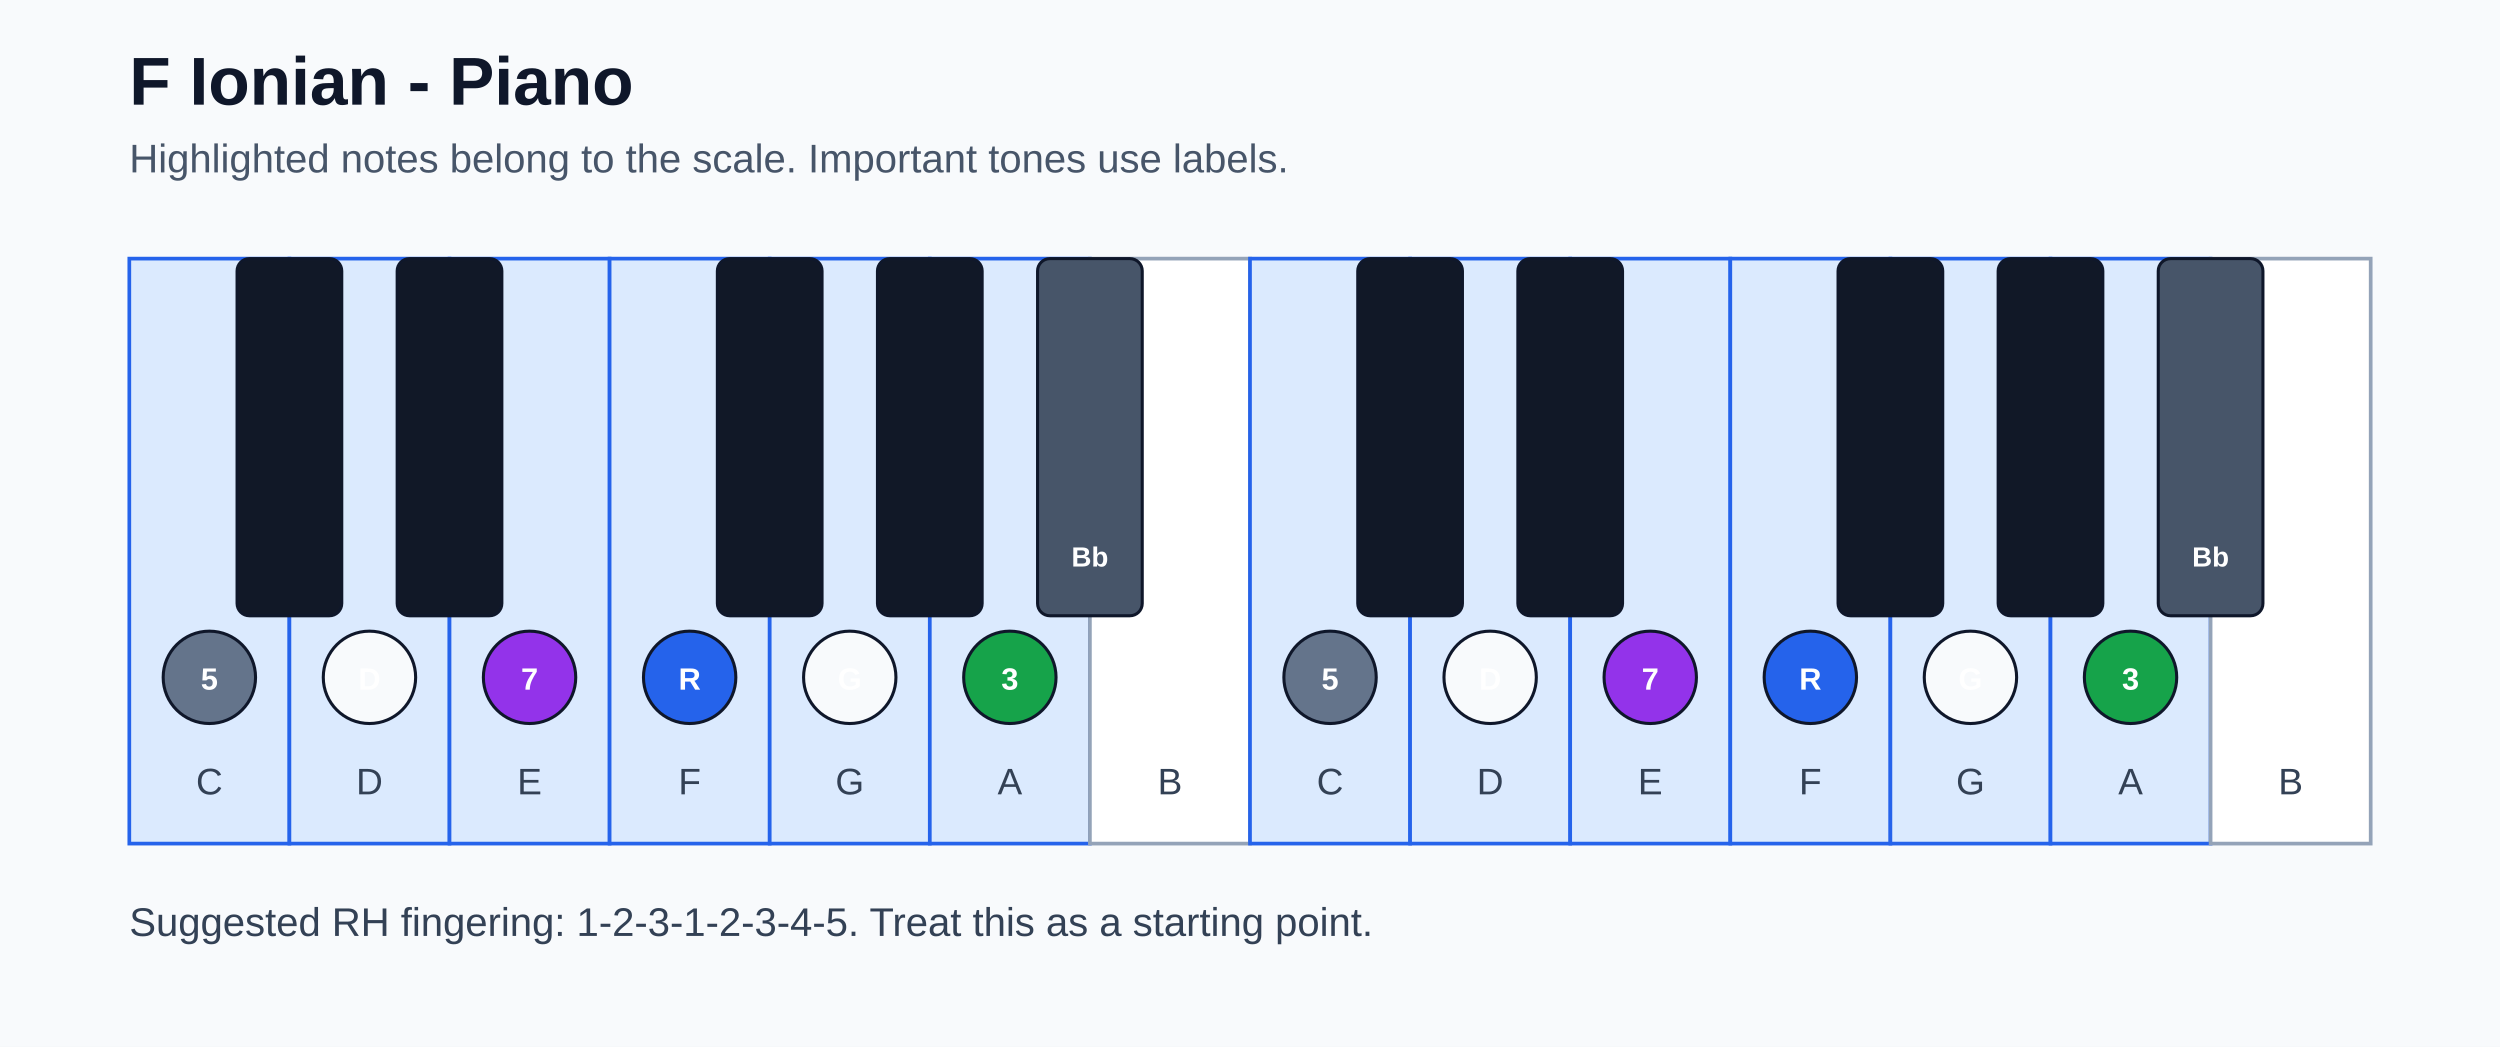
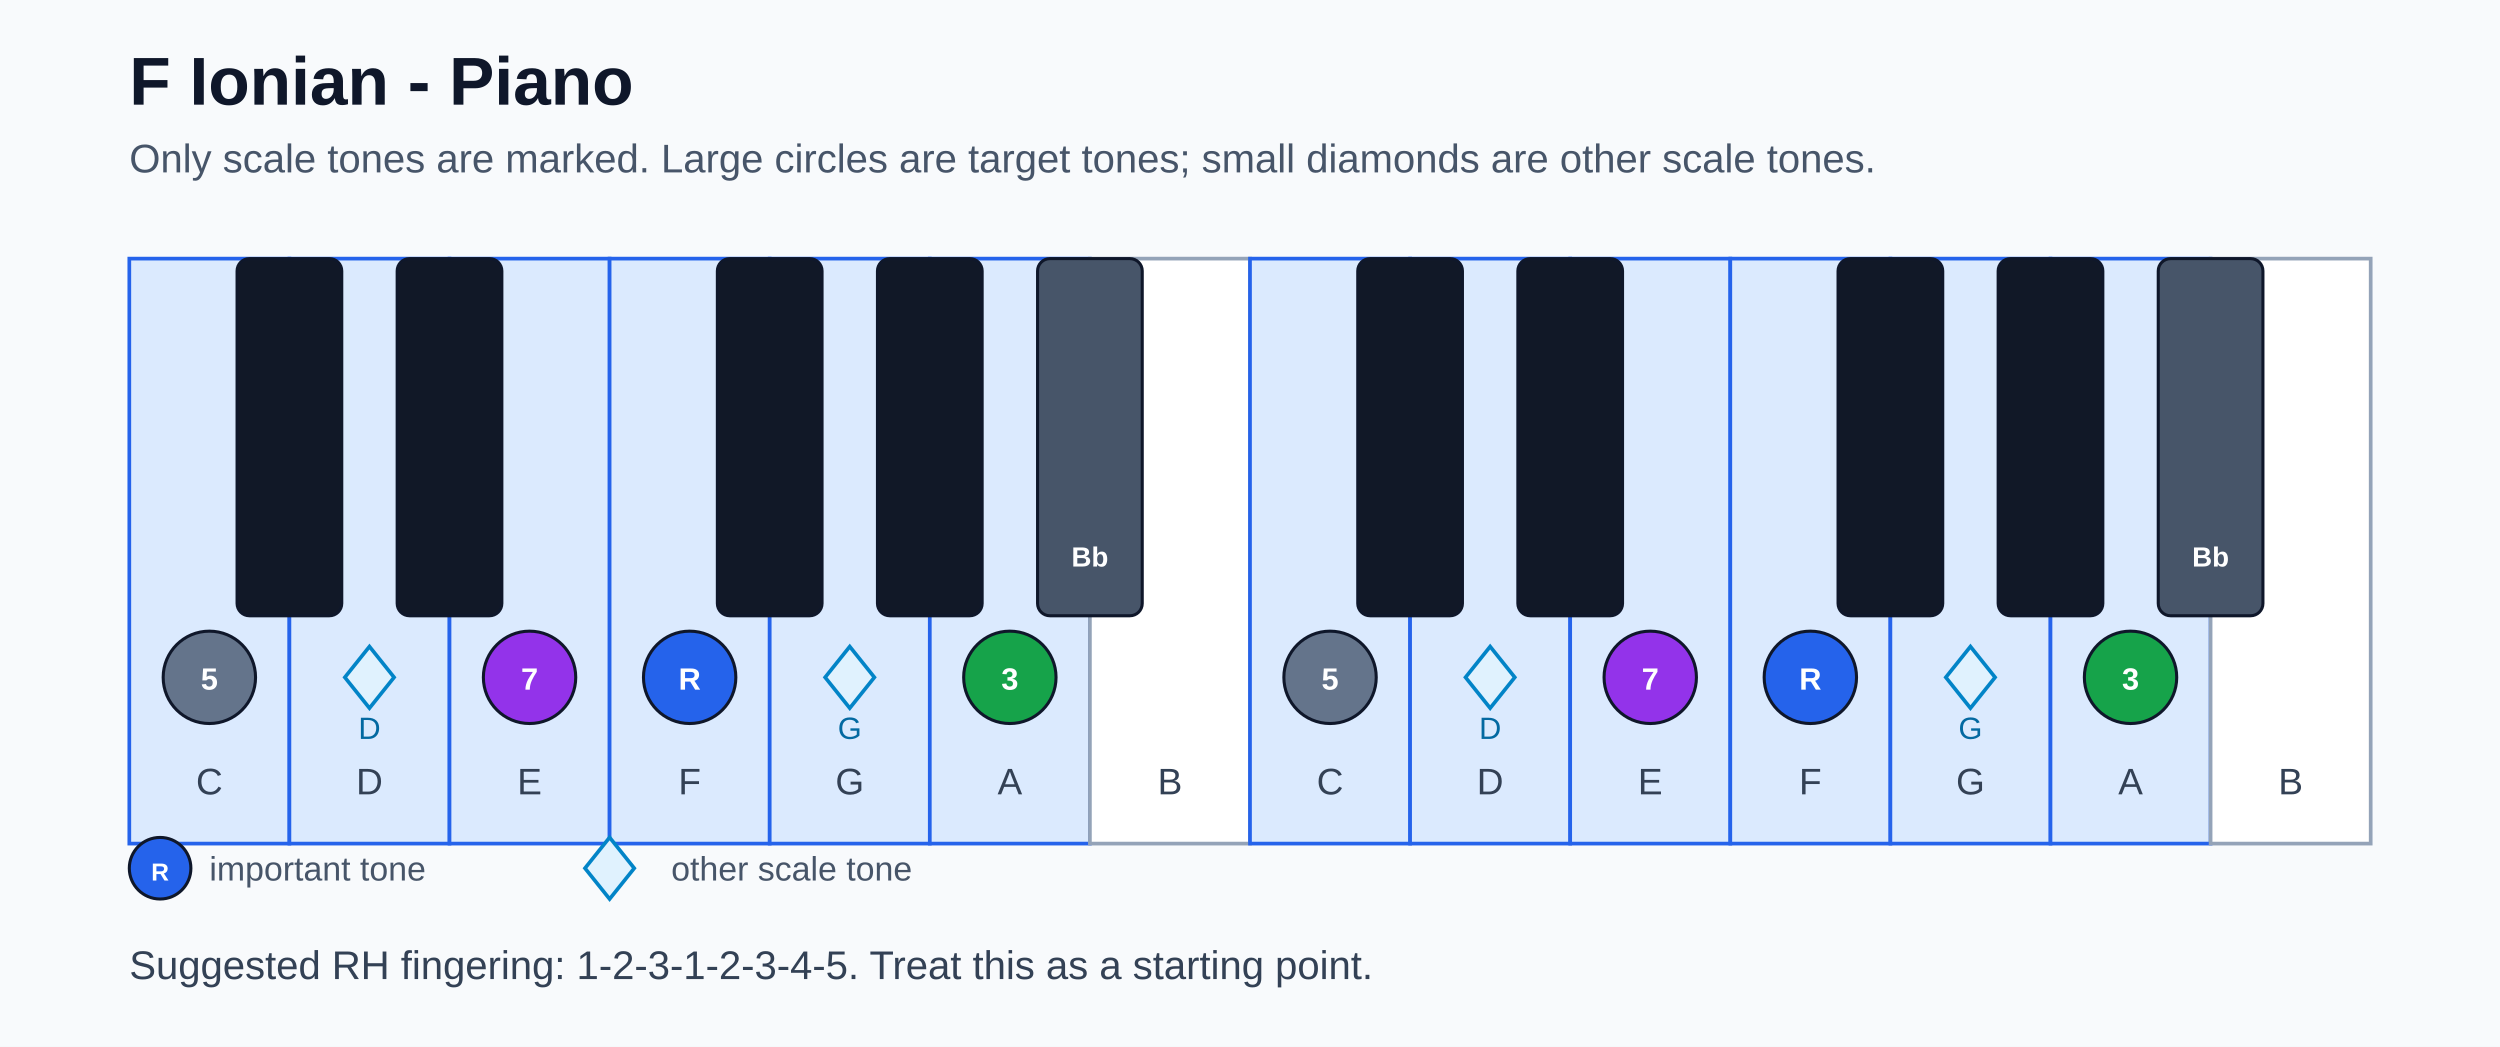
<svg xmlns="http://www.w3.org/2000/svg" width="812" height="340" viewBox="0 0 812 340">
  <rect width="100%" height="100%" fill="#f8fafc" />
  <text x="42" y="34" font-family="Arial, sans-serif" font-size="22" font-weight="700" fill="#0f172a">F Ionian - Piano</text>
-   <text x="42" y="56" font-family="Arial, sans-serif" font-size="13" fill="#475569">Highlighted notes belong to the scale. Important tones use labels.</text>
+   <text x="42" y="56" font-family="Arial, sans-serif" font-size="13" fill="#475569">Only scale tones are marked. Large circles are target tones; small diamonds are other scale tones.</text>
  <rect x="42" y="84" width="52" height="190" fill="#dbeafe" stroke="#2563eb" stroke-width="1.2" />
  <text x="68.0" y="258" text-anchor="middle" font-family="Arial, sans-serif" font-size="12" fill="#334155">C</text>
  <circle cx="68.0" cy="220" r="15" fill="#64748b" stroke="#0f172a" stroke-width="1" />
  <text x="68.0" y="224" text-anchor="middle" font-family="Arial, sans-serif" font-size="10" font-weight="700" fill="#ffffff">5</text>
  <rect x="94" y="84" width="52" height="190" fill="#dbeafe" stroke="#2563eb" stroke-width="1.2" />
  <text x="120.0" y="258" text-anchor="middle" font-family="Arial, sans-serif" font-size="12" fill="#334155">D</text>
-   <circle cx="120.0" cy="220" r="15" fill="#f8fafc" stroke="#0f172a" stroke-width="1" />
-   <text x="120.0" y="224" text-anchor="middle" font-family="Arial, sans-serif" font-size="10" font-weight="700" fill="#ffffff">D</text>
+   <polygon points="120.0,210 128.0,220 120.0,230 112.0,220" fill="#e0f2fe" stroke="#0284c7" stroke-width="1.2" />
+   <text x="120.0" y="240" text-anchor="middle" font-family="Arial, sans-serif" font-size="10" fill="#0369a1">D</text>
  <rect x="146" y="84" width="52" height="190" fill="#dbeafe" stroke="#2563eb" stroke-width="1.2" />
  <text x="172.0" y="258" text-anchor="middle" font-family="Arial, sans-serif" font-size="12" fill="#334155">E</text>
  <circle cx="172.0" cy="220" r="15" fill="#9333ea" stroke="#0f172a" stroke-width="1" />
  <text x="172.0" y="224" text-anchor="middle" font-family="Arial, sans-serif" font-size="10" font-weight="700" fill="#ffffff">7</text>
  <rect x="198" y="84" width="52" height="190" fill="#dbeafe" stroke="#2563eb" stroke-width="1.2" />
  <text x="224.0" y="258" text-anchor="middle" font-family="Arial, sans-serif" font-size="12" fill="#334155">F</text>
  <circle cx="224.0" cy="220" r="15" fill="#2563eb" stroke="#0f172a" stroke-width="1" />
  <text x="224.0" y="224" text-anchor="middle" font-family="Arial, sans-serif" font-size="10" font-weight="700" fill="#ffffff">R</text>
  <rect x="250" y="84" width="52" height="190" fill="#dbeafe" stroke="#2563eb" stroke-width="1.2" />
  <text x="276.0" y="258" text-anchor="middle" font-family="Arial, sans-serif" font-size="12" fill="#334155">G</text>
-   <circle cx="276.0" cy="220" r="15" fill="#f8fafc" stroke="#0f172a" stroke-width="1" />
-   <text x="276.0" y="224" text-anchor="middle" font-family="Arial, sans-serif" font-size="10" font-weight="700" fill="#ffffff">G</text>
+   <polygon points="276.0,210 284.0,220 276.0,230 268.0,220" fill="#e0f2fe" stroke="#0284c7" stroke-width="1.2" />
+   <text x="276.0" y="240" text-anchor="middle" font-family="Arial, sans-serif" font-size="10" fill="#0369a1">G</text>
  <rect x="302" y="84" width="52" height="190" fill="#dbeafe" stroke="#2563eb" stroke-width="1.2" />
  <text x="328.0" y="258" text-anchor="middle" font-family="Arial, sans-serif" font-size="12" fill="#334155">A</text>
  <circle cx="328.0" cy="220" r="15" fill="#16a34a" stroke="#0f172a" stroke-width="1" />
  <text x="328.0" y="224" text-anchor="middle" font-family="Arial, sans-serif" font-size="10" font-weight="700" fill="#ffffff">3</text>
  <rect x="354" y="84" width="52" height="190" fill="#ffffff" stroke="#94a3b8" stroke-width="1.2" />
  <text x="380.0" y="258" text-anchor="middle" font-family="Arial, sans-serif" font-size="12" fill="#334155">B</text>
  <rect x="406" y="84" width="52" height="190" fill="#dbeafe" stroke="#2563eb" stroke-width="1.2" />
  <text x="432.0" y="258" text-anchor="middle" font-family="Arial, sans-serif" font-size="12" fill="#334155">C</text>
  <circle cx="432.0" cy="220" r="15" fill="#64748b" stroke="#0f172a" stroke-width="1" />
  <text x="432.0" y="224" text-anchor="middle" font-family="Arial, sans-serif" font-size="10" font-weight="700" fill="#ffffff">5</text>
  <rect x="458" y="84" width="52" height="190" fill="#dbeafe" stroke="#2563eb" stroke-width="1.2" />
  <text x="484.0" y="258" text-anchor="middle" font-family="Arial, sans-serif" font-size="12" fill="#334155">D</text>
-   <circle cx="484.0" cy="220" r="15" fill="#f8fafc" stroke="#0f172a" stroke-width="1" />
-   <text x="484.0" y="224" text-anchor="middle" font-family="Arial, sans-serif" font-size="10" font-weight="700" fill="#ffffff">D</text>
+   <polygon points="484.0,210 492.0,220 484.0,230 476.0,220" fill="#e0f2fe" stroke="#0284c7" stroke-width="1.2" />
+   <text x="484.0" y="240" text-anchor="middle" font-family="Arial, sans-serif" font-size="10" fill="#0369a1">D</text>
  <rect x="510" y="84" width="52" height="190" fill="#dbeafe" stroke="#2563eb" stroke-width="1.2" />
  <text x="536.0" y="258" text-anchor="middle" font-family="Arial, sans-serif" font-size="12" fill="#334155">E</text>
  <circle cx="536.0" cy="220" r="15" fill="#9333ea" stroke="#0f172a" stroke-width="1" />
  <text x="536.0" y="224" text-anchor="middle" font-family="Arial, sans-serif" font-size="10" font-weight="700" fill="#ffffff">7</text>
  <rect x="562" y="84" width="52" height="190" fill="#dbeafe" stroke="#2563eb" stroke-width="1.2" />
  <text x="588.0" y="258" text-anchor="middle" font-family="Arial, sans-serif" font-size="12" fill="#334155">F</text>
  <circle cx="588.0" cy="220" r="15" fill="#2563eb" stroke="#0f172a" stroke-width="1" />
  <text x="588.0" y="224" text-anchor="middle" font-family="Arial, sans-serif" font-size="10" font-weight="700" fill="#ffffff">R</text>
  <rect x="614" y="84" width="52" height="190" fill="#dbeafe" stroke="#2563eb" stroke-width="1.2" />
  <text x="640.0" y="258" text-anchor="middle" font-family="Arial, sans-serif" font-size="12" fill="#334155">G</text>
-   <circle cx="640.0" cy="220" r="15" fill="#f8fafc" stroke="#0f172a" stroke-width="1" />
-   <text x="640.0" y="224" text-anchor="middle" font-family="Arial, sans-serif" font-size="10" font-weight="700" fill="#ffffff">G</text>
+   <polygon points="640.0,210 648.0,220 640.0,230 632.0,220" fill="#e0f2fe" stroke="#0284c7" stroke-width="1.2" />
+   <text x="640.0" y="240" text-anchor="middle" font-family="Arial, sans-serif" font-size="10" fill="#0369a1">G</text>
  <rect x="666" y="84" width="52" height="190" fill="#dbeafe" stroke="#2563eb" stroke-width="1.2" />
  <text x="692.0" y="258" text-anchor="middle" font-family="Arial, sans-serif" font-size="12" fill="#334155">A</text>
  <circle cx="692.0" cy="220" r="15" fill="#16a34a" stroke="#0f172a" stroke-width="1" />
  <text x="692.0" y="224" text-anchor="middle" font-family="Arial, sans-serif" font-size="10" font-weight="700" fill="#ffffff">3</text>
  <rect x="718" y="84" width="52" height="190" fill="#ffffff" stroke="#94a3b8" stroke-width="1.2" />
  <text x="744.0" y="258" text-anchor="middle" font-family="Arial, sans-serif" font-size="12" fill="#334155">B</text>
  <rect x="77.0" y="84" width="34" height="116" rx="4" fill="#111827" stroke="#0f172a" stroke-width="1" />
  <rect x="129.0" y="84" width="34" height="116" rx="4" fill="#111827" stroke="#0f172a" stroke-width="1" />
  <rect x="233.0" y="84" width="34" height="116" rx="4" fill="#111827" stroke="#0f172a" stroke-width="1" />
  <rect x="285.0" y="84" width="34" height="116" rx="4" fill="#111827" stroke="#0f172a" stroke-width="1" />
  <rect x="337.0" y="84" width="34" height="116" rx="4" fill="#475569" stroke="#0f172a" stroke-width="1" />
  <text x="354.0" y="184" text-anchor="middle" font-family="Arial, sans-serif" font-size="9" font-weight="700" fill="#ffffff">Bb</text>
  <rect x="441.0" y="84" width="34" height="116" rx="4" fill="#111827" stroke="#0f172a" stroke-width="1" />
  <rect x="493.0" y="84" width="34" height="116" rx="4" fill="#111827" stroke="#0f172a" stroke-width="1" />
  <rect x="597.0" y="84" width="34" height="116" rx="4" fill="#111827" stroke="#0f172a" stroke-width="1" />
  <rect x="649.0" y="84" width="34" height="116" rx="4" fill="#111827" stroke="#0f172a" stroke-width="1" />
  <rect x="701.0" y="84" width="34" height="116" rx="4" fill="#475569" stroke="#0f172a" stroke-width="1" />
  <text x="718.0" y="184" text-anchor="middle" font-family="Arial, sans-serif" font-size="9" font-weight="700" fill="#ffffff">Bb</text>
-   <text x="42" y="304" font-family="Arial, sans-serif" font-size="13" fill="#334155">Suggested RH fingering: 1-2-3-1-2-3-4-5. Treat this as a starting point.</text>
+   <circle cx="52" cy="282" r="10" fill="#2563eb" stroke="#0f172a" stroke-width="1" />
+   <text x="52" y="286" text-anchor="middle" font-family="Arial, sans-serif" font-size="8" font-weight="700" fill="#ffffff">R</text>
+   <text x="68" y="286" font-family="Arial, sans-serif" font-size="11" fill="#475569">important tone</text>
+   <polygon points="198,272 206,282 198,292 190,282" fill="#e0f2fe" stroke="#0284c7" stroke-width="1.2" />
+   <text x="218" y="286" font-family="Arial, sans-serif" font-size="11" fill="#475569">other scale tone</text>
+   <text x="42" y="318" font-family="Arial, sans-serif" font-size="13" fill="#334155">Suggested RH fingering: 1-2-3-1-2-3-4-5. Treat this as a starting point.</text>
</svg>
